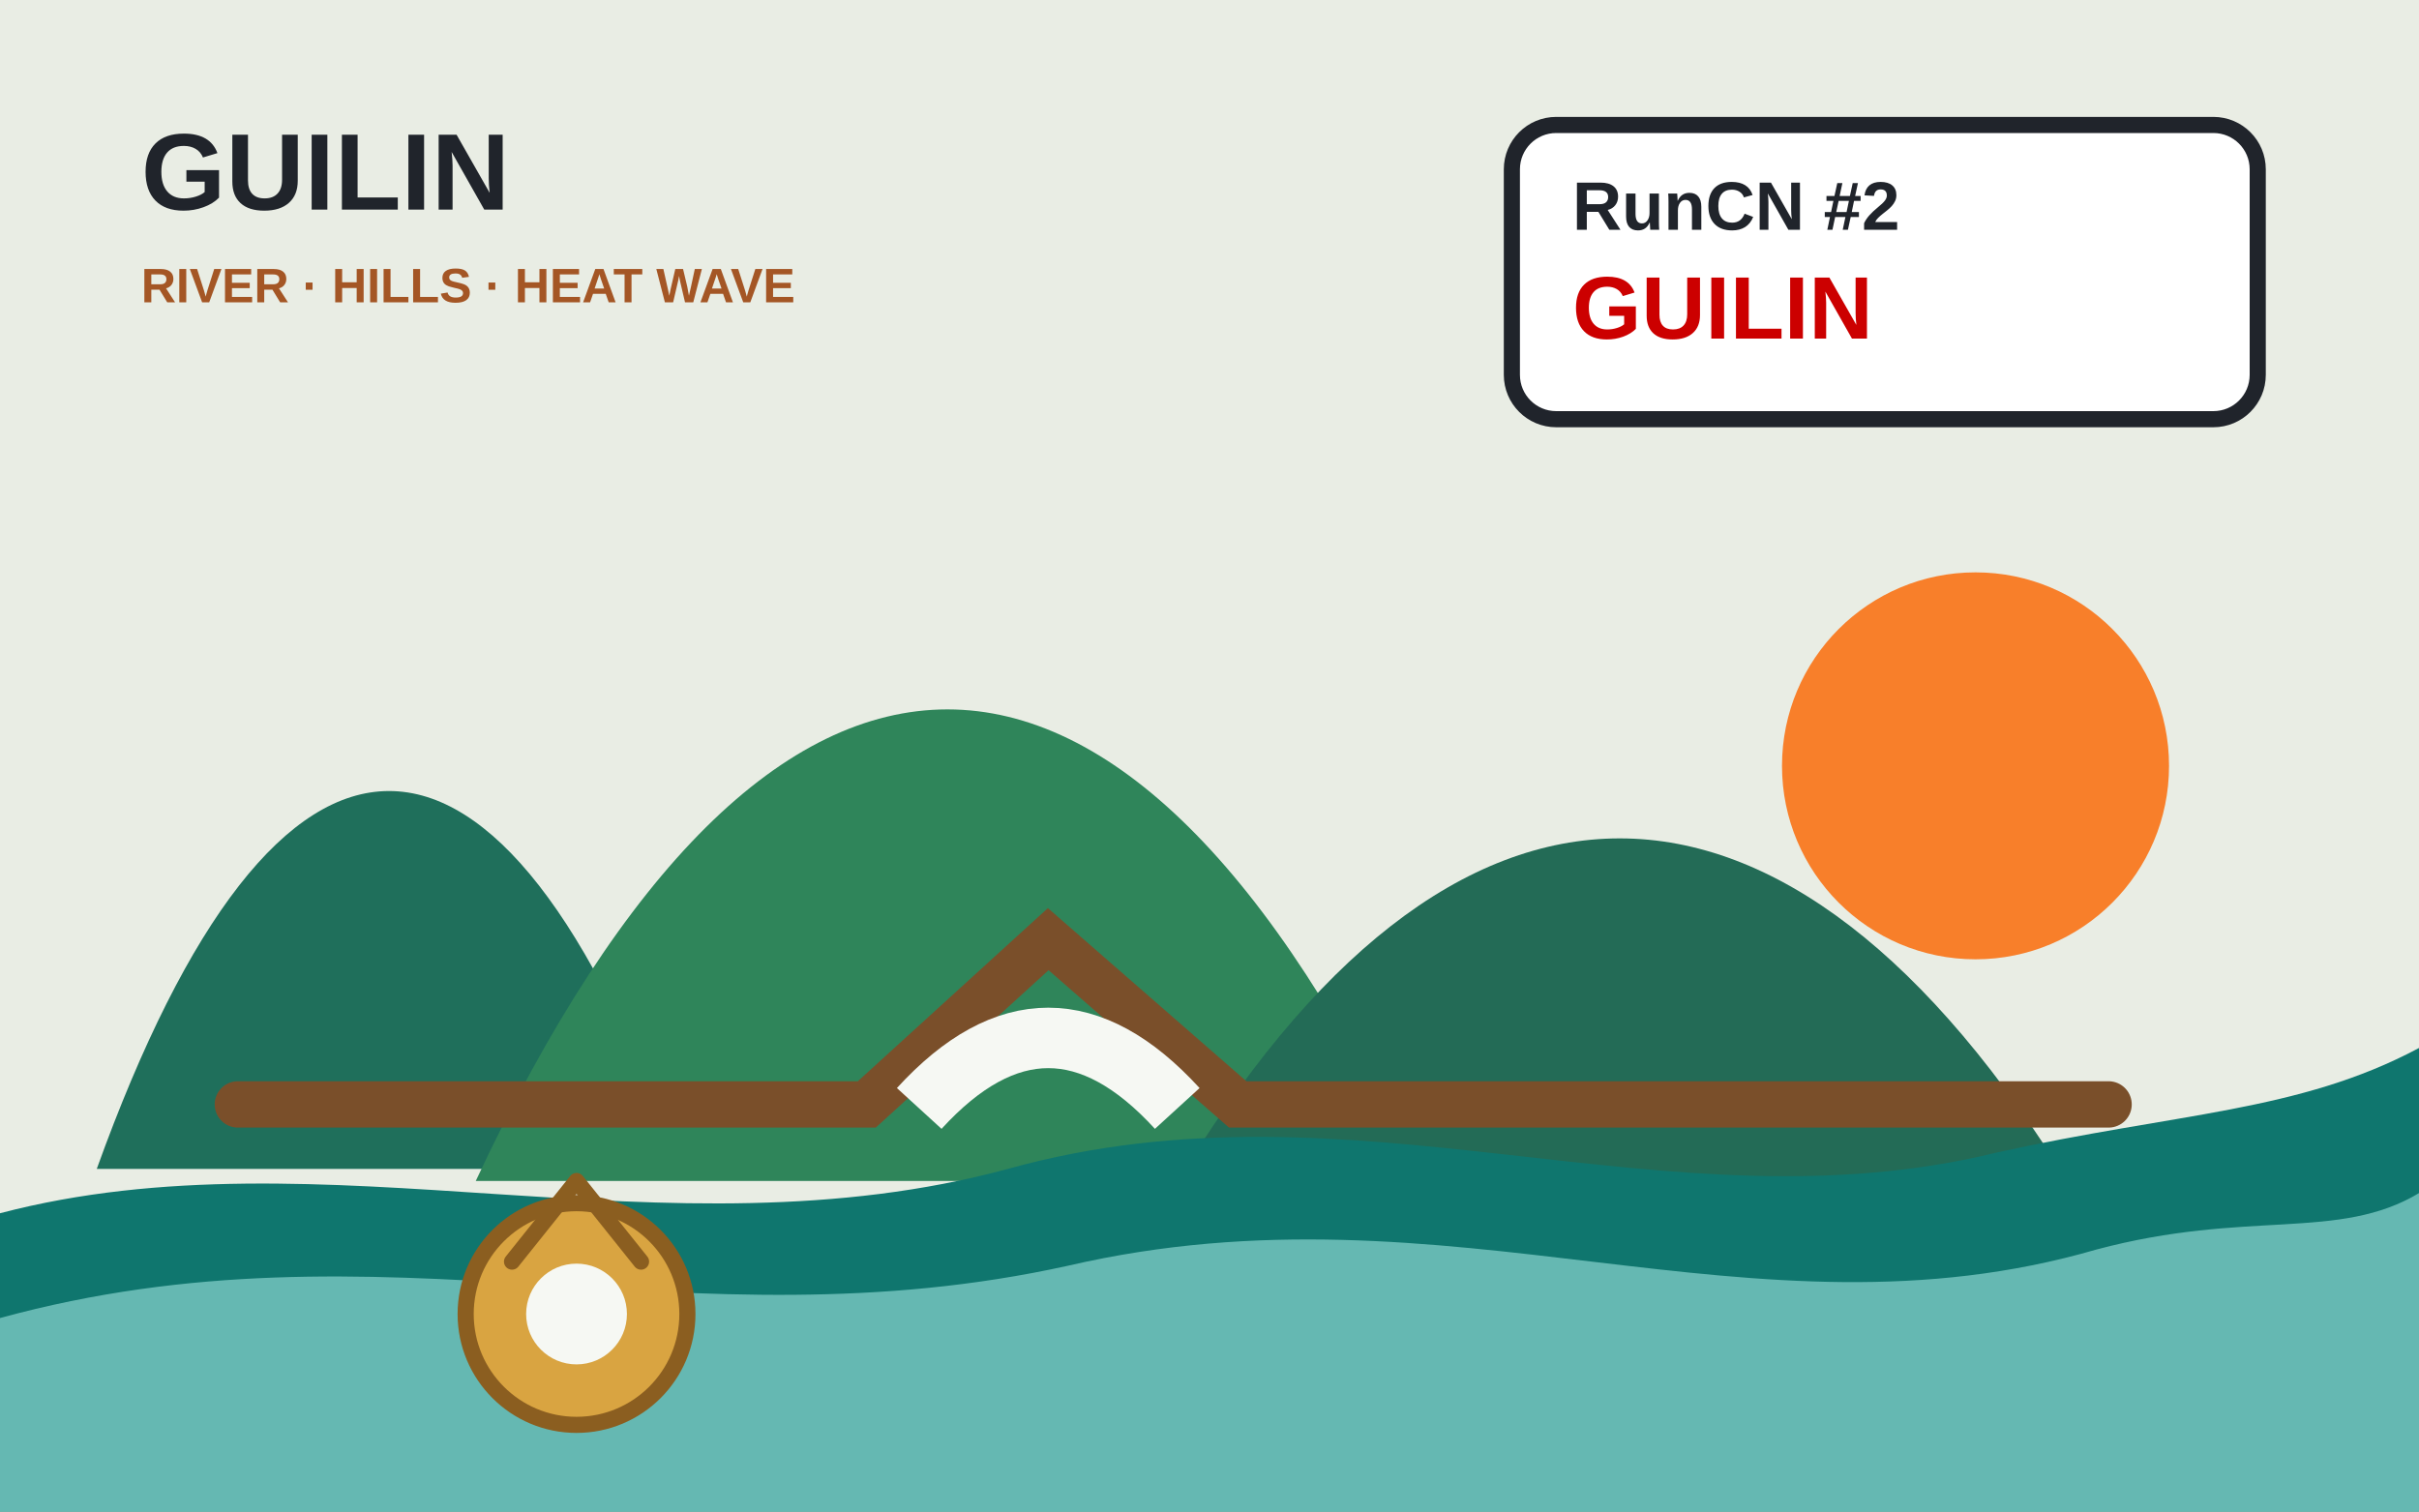
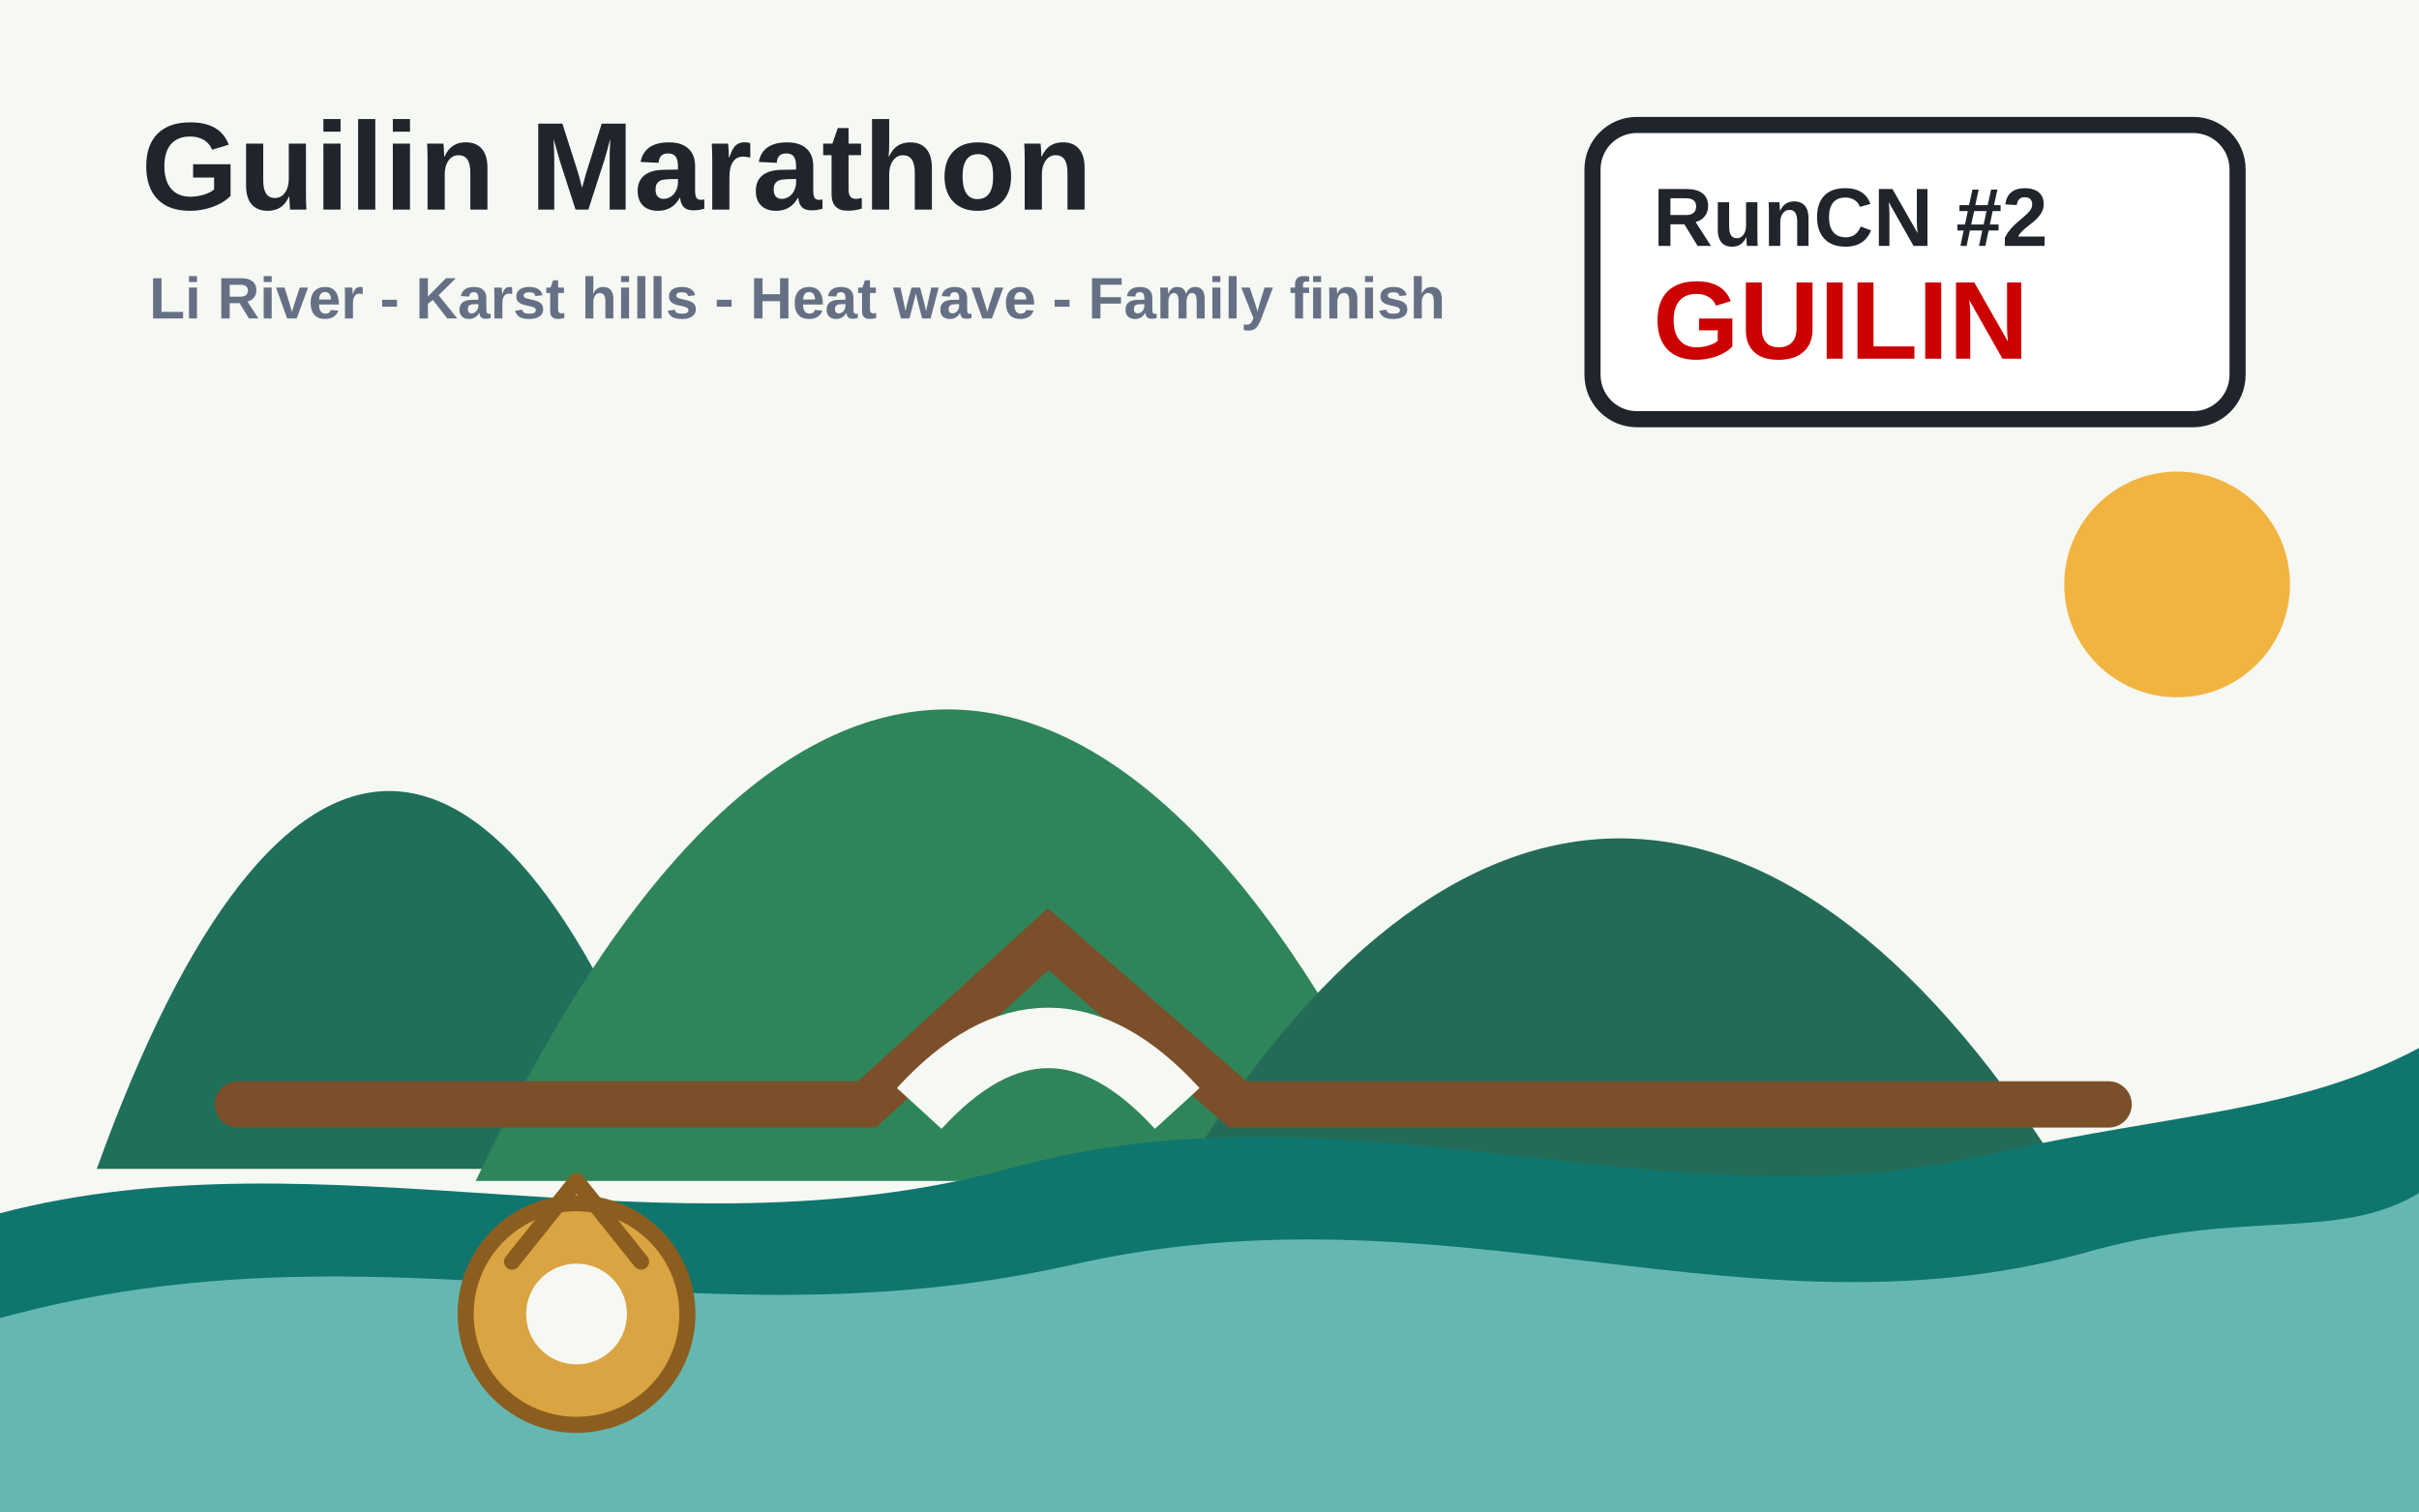
<svg xmlns="http://www.w3.org/2000/svg" viewBox="0 0 1200 750" role="img" aria-labelledby="title desc">
-   <rect width="1200" height="750" fill="#e9ede4" />
-   <g transform="translate(70 104)">
-     <text x="0" y="0" font-family="Arial, Helvetica, sans-serif" font-size="54" font-weight="900" fill="#20242b">GUILIN</text>
-     <text x="0" y="46" font-family="Arial, Helvetica, sans-serif" font-size="24" font-weight="700" fill="#a45625">RIVER · HILLS · HEAT WAVE</text>
-   </g>
-   <rect x="750" y="62" width="370" height="146" rx="22" fill="#ffffff" stroke="#20242b" stroke-width="8" />
-   <text x="780" y="114" font-family="Arial, Helvetica, sans-serif" font-size="34" font-weight="900" fill="#20242b">RunCN #2</text>
-   <text x="780" y="168" font-family="Arial, Helvetica, sans-serif" font-size="44" font-weight="900" fill="#cc0000">GUILIN</text>
-   <circle cx="980" cy="380" r="96" fill="#f97316" opacity="0.9" />
+   <rect width="1200" height="750" fill="#f6f8f3" />
+   <text x="70" y="104" font-family="Arial, Helvetica, sans-serif" font-size="62" font-weight="900" fill="#20242b">Guilin Marathon</text>
+   <text x="74" y="158" font-family="Arial, Helvetica, sans-serif" font-size="29" font-weight="700" fill="#667085">Li River - Karst hills - Heat wave - Family finish</text>
+   <rect x="790" y="62" width="320" height="146" rx="22" fill="#ffffff" stroke="#20242b" stroke-width="8" />
+   <text x="820" y="122" font-family="Arial, Helvetica, sans-serif" font-size="41" font-weight="900" fill="#20242b">RunCN #2</text>
+   <text x="820" y="178" font-family="Arial, Helvetica, sans-serif" font-size="55" font-weight="900" fill="#cc0000">GUILIN</text>
+   <circle cx="1080" cy="290" r="56" fill="#f2b441" />
  <path d="M48 580 C138 330 248 330 338 580 Z" fill="#1f6f5b" />
  <path d="M236 586 C382 274 558 274 704 586 Z" fill="#2f855a" />
  <path d="M582 590 C720 358 886 358 1028 590 Z" fill="#236b56" />
  <path d="M0 602 C160 560 330 626 500 580 C672 532 826 612 990 572 C1080 552 1140 552 1200 520 L1200 750 L0 750 Z" fill="#0f766e" />
  <path d="M0 654 C190 602 340 670 530 628 C720 584 868 670 1040 620 C1115 600 1160 616 1200 592 L1200 750 L0 750 Z" fill="#65b8b2" />
  <path d="M118 548 L430 548 L520 466 L614 548 L1046 548" stroke="#7a4f2a" stroke-width="23" stroke-linecap="round" fill="none" />
  <path d="M456 550 Q520 480 584 550" stroke="#f6f8f3" stroke-width="30" fill="none" />
  <circle cx="286" cy="652" r="55" fill="#d9a441" stroke="#8b5e20" stroke-width="8" />
  <circle cx="286" cy="652" r="25" fill="#f6f8f3" />
  <path d="M254 626 L286 586 L318 626" stroke="#8b5e20" stroke-width="8" stroke-linecap="round" stroke-linejoin="round" fill="none" />
</svg>
